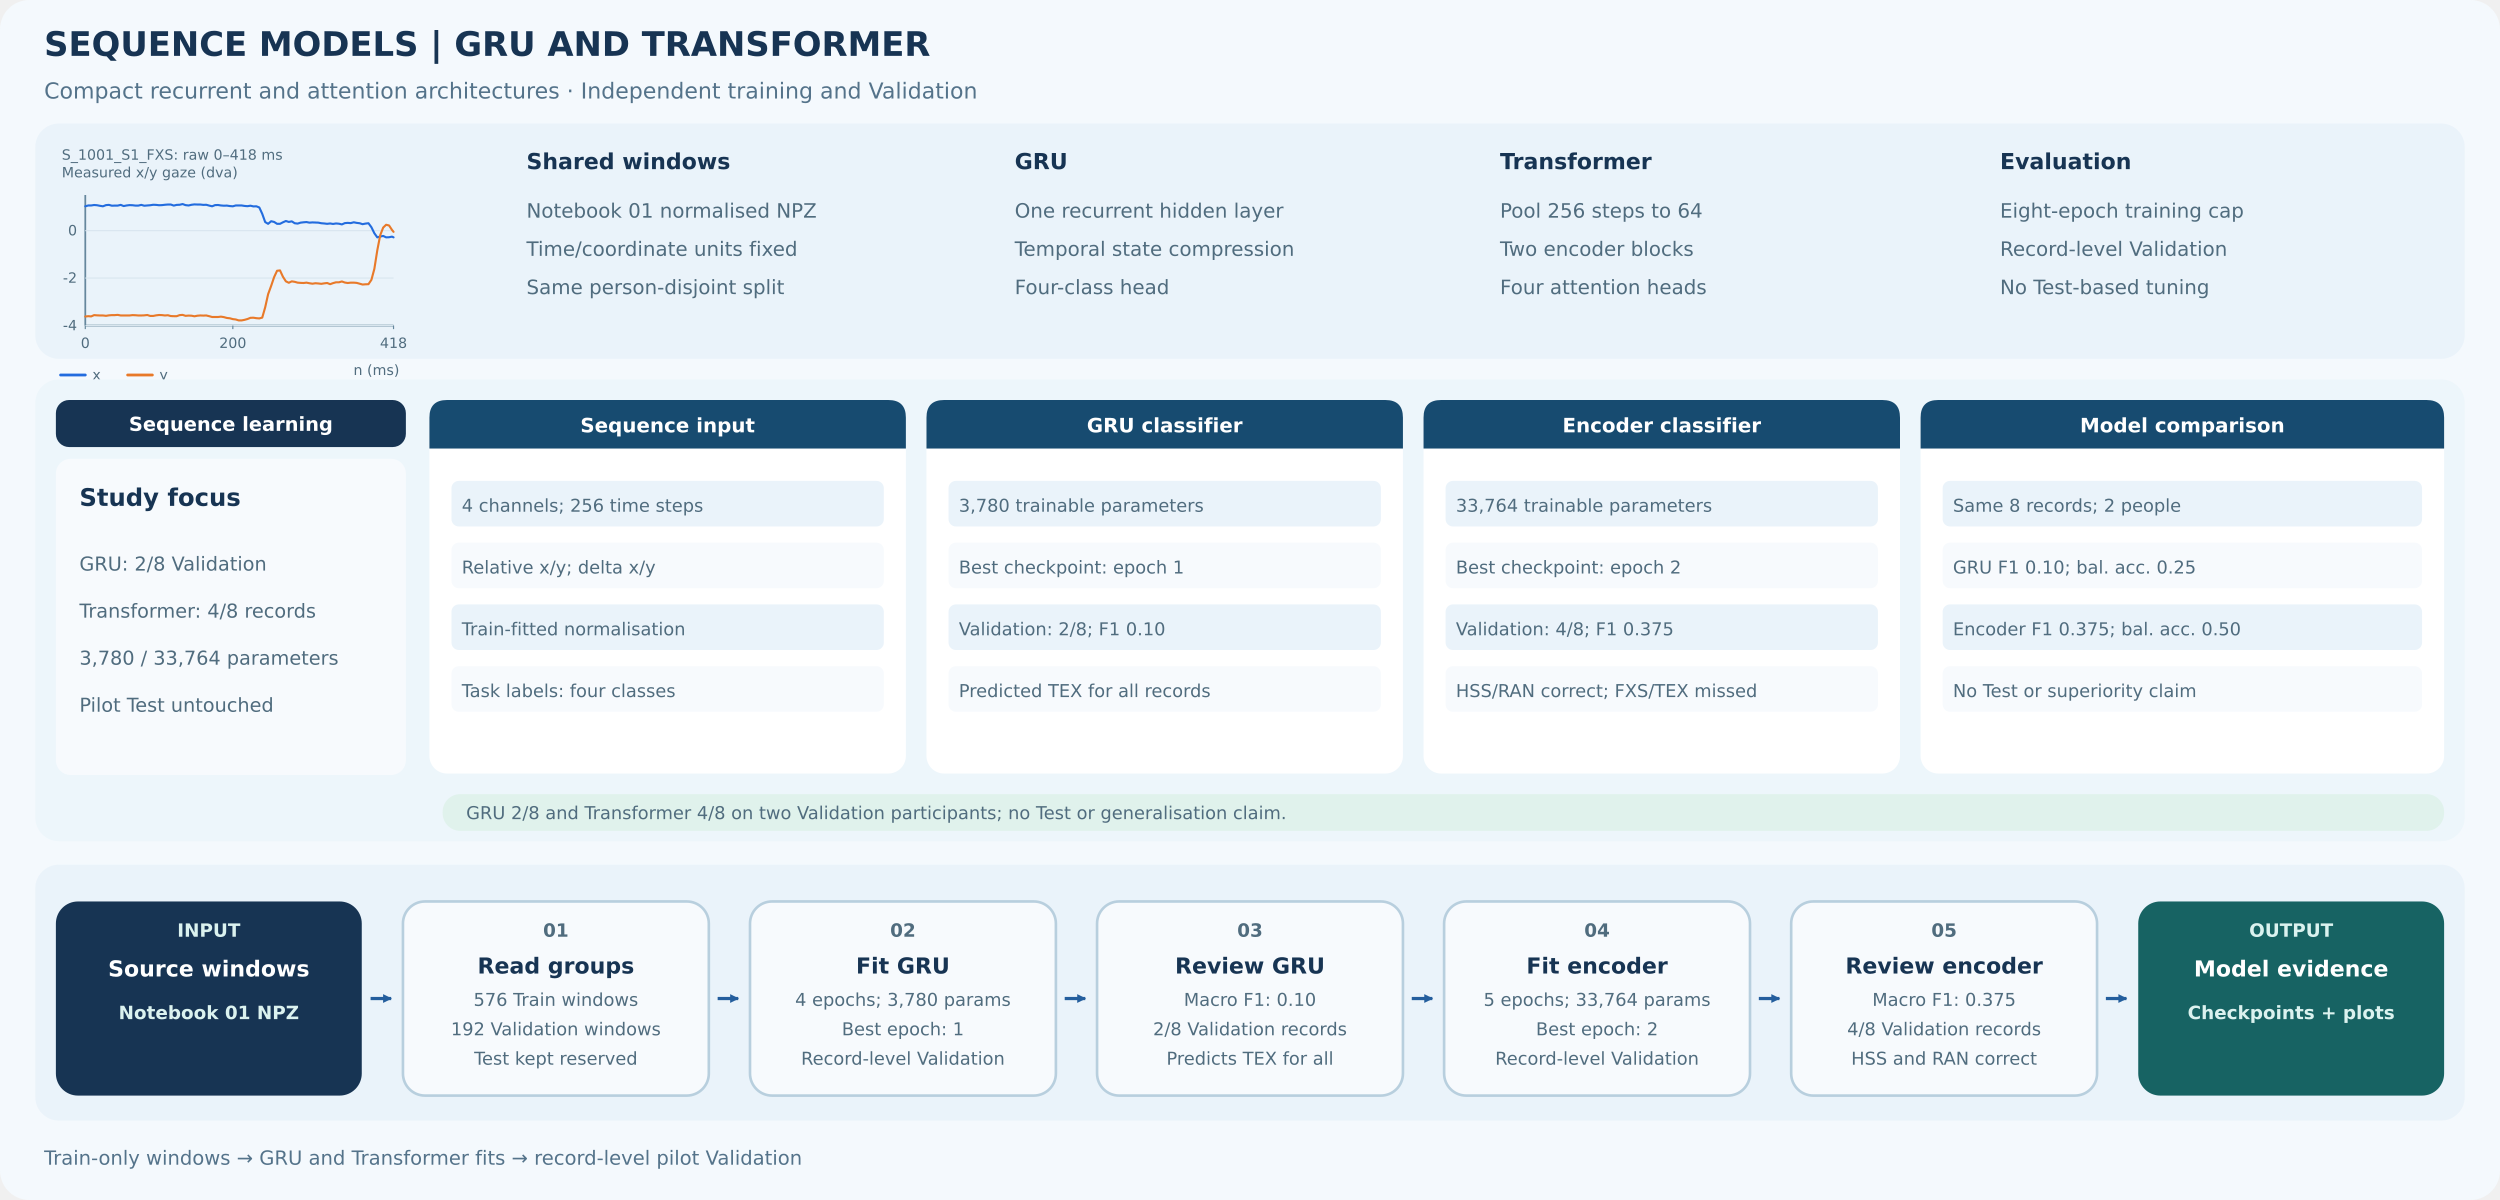
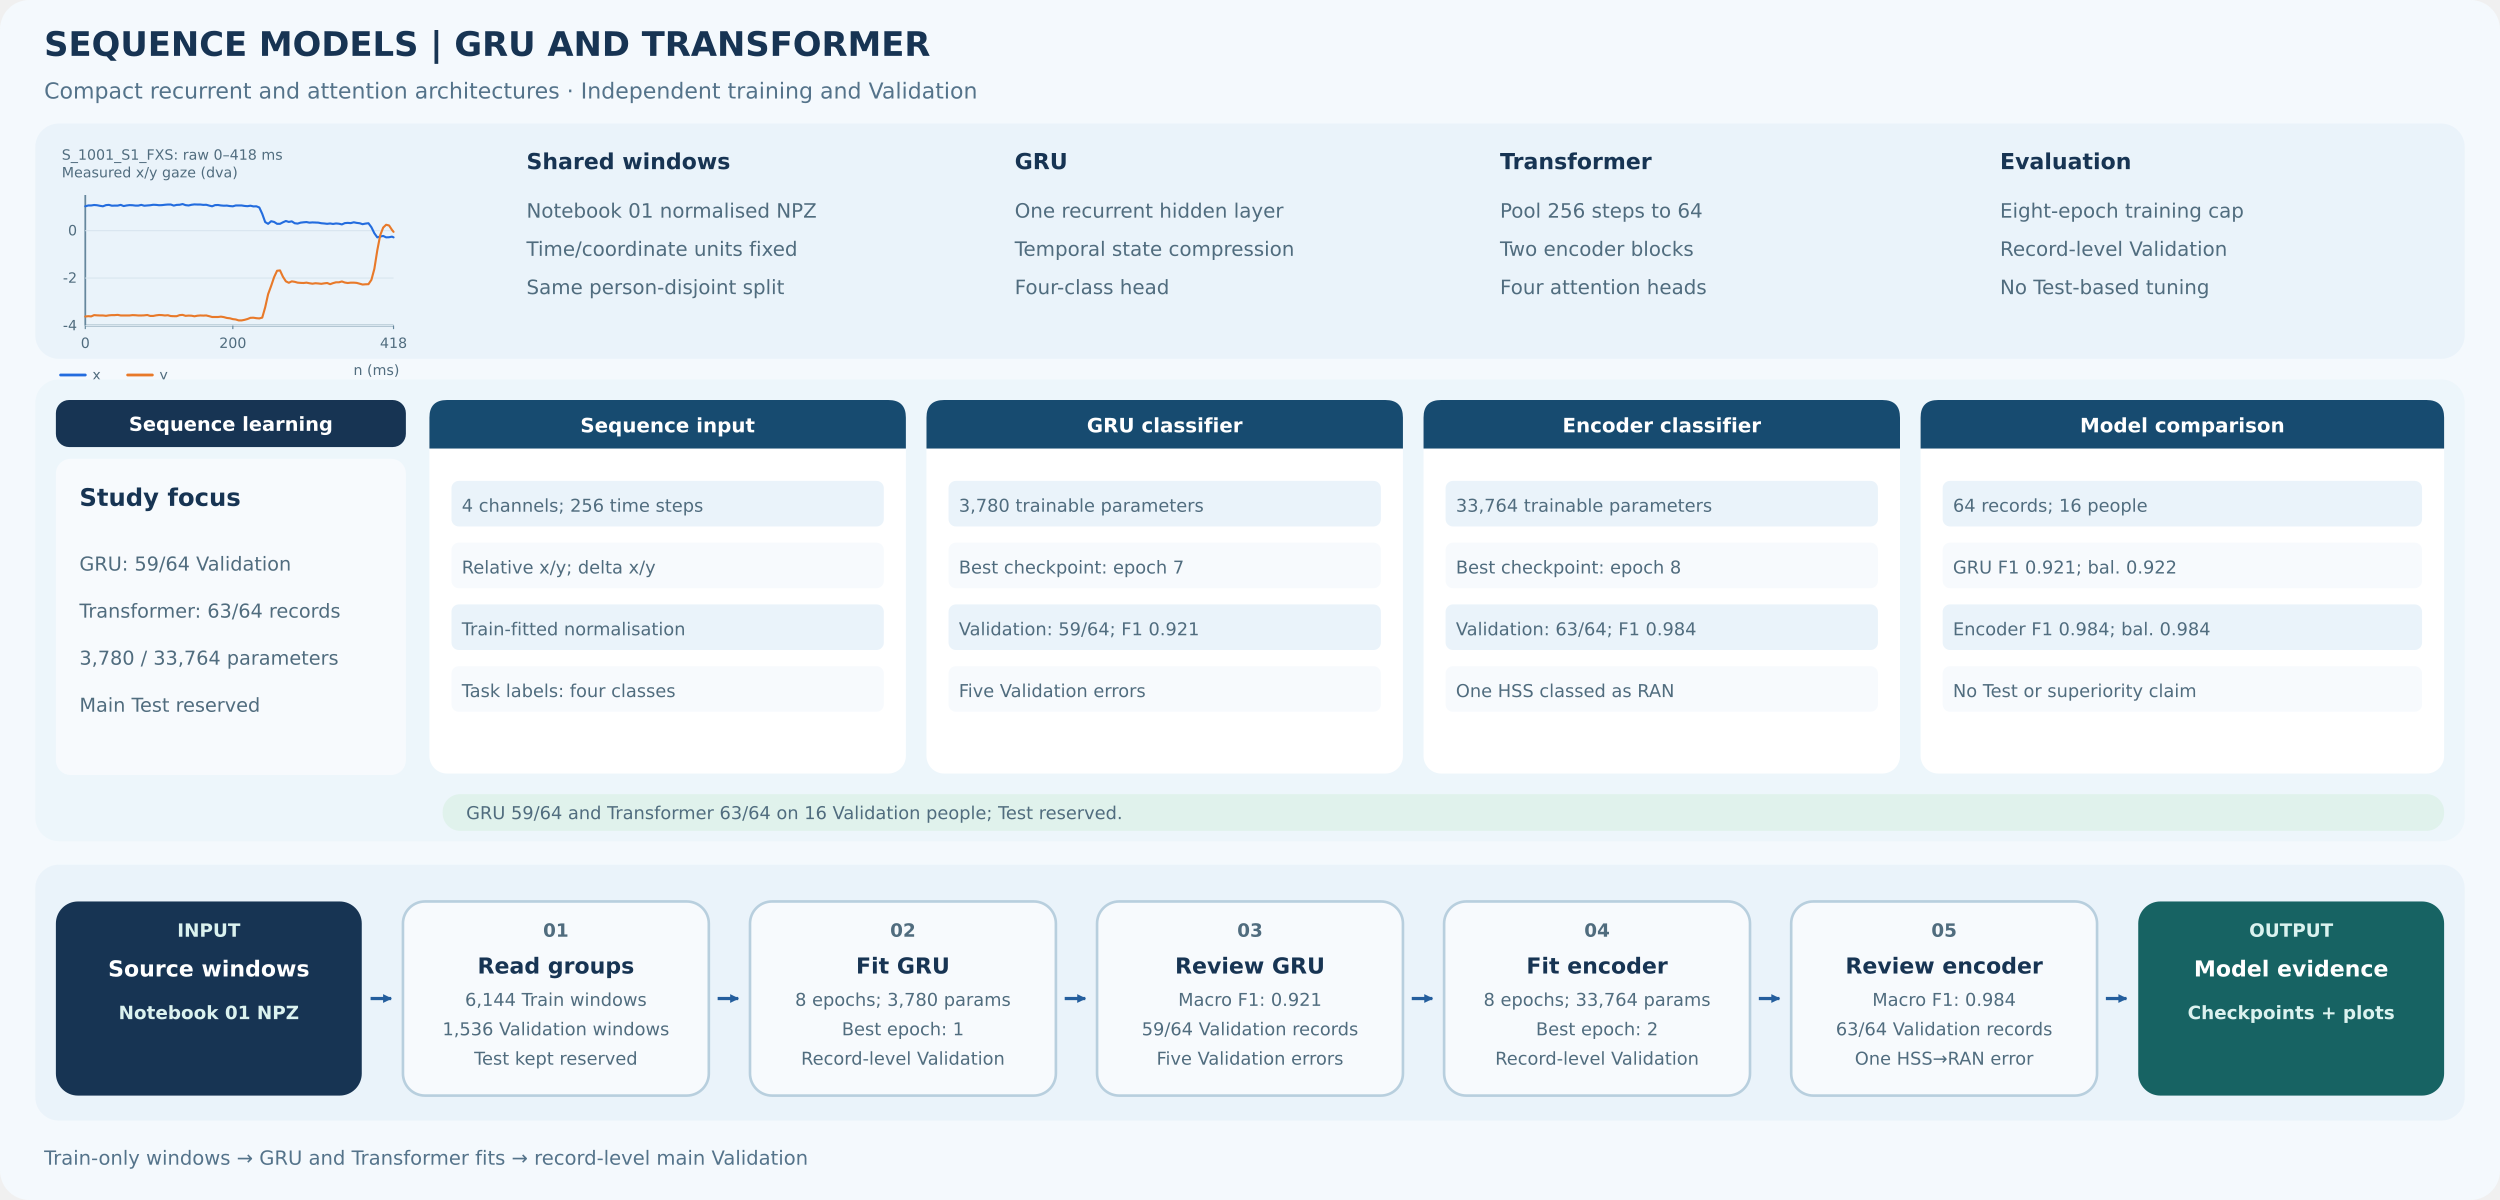
<svg xmlns="http://www.w3.org/2000/svg" width="1700" height="816" viewBox="0 0 1700 816" role="img" aria-labelledby="svg-title svg-desc">
  <defs>
    <style>
.title{font:700 23px DejaVu Sans,Arial,sans-serif;fill:#173453}.subtitle{font:400 15px DejaVu Sans,Arial,sans-serif;fill:#54738A}.sourceheading{font:700 11.5px DejaVu Sans,Arial,sans-serif;fill:#53738A}.sourcebody{font:400 13px DejaVu Sans,Arial,sans-serif;fill:#173453}.ctxhead{font:700 15px DejaVu Sans,Arial,sans-serif;fill:#173453}.ctxbody{font:400 13.5px DejaVu Sans,Arial,sans-serif;fill:#506C7E}.focushead{font:700 16.5px DejaVu Sans,Arial,sans-serif;fill:#173453}.focusbody{font:400 13.1px DejaVu Sans,Arial,sans-serif;fill:#506C7E}.sectionlabel{font:700 13.2px DejaVu Sans,Arial,sans-serif;fill:white}.panelhead{font:700 13.5px DejaVu Sans,Arial,sans-serif;fill:white}.panelbody{font:400 12.1px DejaVu Sans,Arial,sans-serif;fill:#506C7E}.nodeid{font:700 12.5px DejaVu Sans,Arial,sans-serif;fill:#506C7E}.nodetitle{font:700 15px DejaVu Sans,Arial,sans-serif;fill:#173453}.nodedesc{font:400 12.1px DejaVu Sans,Arial,sans-serif;fill:#506C7E}.endnodeid{font:700 12.5px DejaVu Sans,Arial,sans-serif;fill:#DBF2EF}.endnodetitle{font:700 15px DejaVu Sans,Arial,sans-serif;fill:white}.footer{font:400 13.3px DejaVu Sans,Arial,sans-serif;fill:#54738A}.overview-id{font:700 11.3px DejaVu Sans,Arial,sans-serif;fill:#506C7E}.overview-title{font:700 12.9px DejaVu Sans,Arial,sans-serif;fill:#173453}.overview-body{font:400 10.9px DejaVu Sans,Arial,sans-serif;fill:#506C7E}.overview-terminal-id{font:700 11.3px DejaVu Sans,Arial,sans-serif;fill:#DBF2EF}.overview-terminal-title{font:700 12.9px DejaVu Sans,Arial,sans-serif;fill:#FFFFFF}.overview-terminal-body{font:400 10.9px DejaVu Sans,Arial,sans-serif;fill:#DBF2EF}</style>
    <marker id="arr" markerWidth="6" markerHeight="6" refX="5.5" refY="3" orient="auto" markerUnits="userSpaceOnUse">
      <path d="M0 0 L6 3 L0 6 Z" fill="#245E9D" />
    </marker>
  </defs>
  <rect x="0" y="0" width="1700" height="816" rx="20" fill="#F4F9FD" stroke="none" stroke-width="1" />
  <g id="band-0-header">
    <text x="30" y="38" class="title">SEQUENCE MODELS | GRU AND TRANSFORMER</text>
    <text x="30" y="67" class="subtitle">Compact recurrent and attention architectures · Independent training and Validation</text>
  </g>
  <g id="band-1-context">
    <rect x="24" y="84" width="1652" height="160" rx="16" fill="#EAF3FA" stroke-width="2" />
    <g id="source-record" aria-label="Measured horizontal and vertical gaze excerpt from original GazeBase record S_1001_S1_FXS" transform="translate(-204.4 -153) scale(0.8)">
      <text x="308" y="327" class="panelbody">S_1001_S1_FXS: raw 0–418 ms</text>
      <text x="308" y="342" class="panelbody">Measured x/y gaze (dva)</text>
      <line x1="328" y1="357" x2="328" y2="468" stroke="#66879D" stroke-width="1.5" />
      <line x1="328" y1="468" x2="590" y2="468" stroke="#66879D" stroke-width="1.5" />
      <line x1="328" y1="468" x2="590" y2="468" stroke="#D9E6EF" stroke-width="1" />
      <text x="321" y="472" class="panelbody" text-anchor="end">-4</text>
      <line x1="328" y1="427.6" x2="590" y2="427.6" stroke="#D9E6EF" stroke-width="1" />
      <text x="321" y="431.6" class="panelbody" text-anchor="end">-2</text>
      <line x1="328" y1="387.3" x2="590" y2="387.3" stroke="#D9E6EF" stroke-width="1" />
      <text x="321" y="391.3" class="panelbody" text-anchor="end">0</text>
      <line x1="328" y1="468" x2="328" y2="471" stroke="#66879D" stroke-width="1" />
      <text x="328" y="487" class="panelbody" text-anchor="middle">0</text>
      <line x1="453.4" y1="468" x2="453.4" y2="471" stroke="#66879D" stroke-width="1" />
      <text x="453.4" y="487" class="panelbody" text-anchor="middle">200</text>
      <line x1="590" y1="468" x2="590" y2="471" stroke="#66879D" stroke-width="1" />
      <text x="590" y="487" class="panelbody" text-anchor="middle">418</text>
      <path d="M328.0 366.6 L330.5 365.9 L333.0 365.9 L335.5 365.5 L338.0 365.7 L340.5 366.2 L343.0 366.6 L345.6 365.6 L348.1 365.4 L350.6 366.1 L353.1 366.0 L355.6 366.0 L358.1 365.4 L360.6 366.4 L363.1 365.9 L365.6 365.6 L368.1 365.7 L370.6 366.0 L373.1 366.0 L375.6 365.4 L378.1 366.1 L380.7 365.9 L383.2 365.7 L385.7 365.3 L388.2 365.4 L390.7 365.7 L393.2 365.6 L395.7 365.3 L398.2 365.1 L400.7 365.1 L403.2 366.0 L405.7 365.4 L408.2 365.3 L410.7 364.7 L413.2 365.6 L415.8 365.9 L418.3 365.3 L420.8 365.0 L423.3 365.1 L425.8 365.1 L428.3 365.4 L430.8 365.3 L433.3 366.0 L435.8 366.6 L438.3 365.6 L440.8 365.5 L443.3 365.9 L445.8 366.1 L448.3 366.0 L450.9 366.4 L453.4 366.6 L455.9 365.9 L458.4 365.9 L460.9 365.9 L463.4 366.3 L465.9 366.5 L468.4 366.1 L470.9 366.7 L473.4 366.6 L475.9 367.6 L478.4 373.0 L480.9 380.0 L483.4 381.5 L486.0 379.3 L488.5 379.9 L491.0 381.5 L493.5 381.5 L496.0 380.2 L498.5 379.1 L501.0 379.9 L503.5 379.4 L506.0 381.0 L508.5 381.3 L511.0 380.5 L513.5 380.2 L516.0 380.0 L518.5 380.5 L521.1 380.3 L523.6 380.4 L526.1 380.5 L528.6 381.0 L531.1 381.2 L533.6 381.5 L536.1 381.2 L538.6 381.6 L541.1 381.2 L543.6 381.4 L546.1 382.0 L548.6 380.9 L551.1 380.7 L553.6 380.9 L556.2 380.2 L558.7 380.7 L561.2 381.0 L563.7 381.8 L566.2 381.3 L568.7 381.0 L571.2 384.4 L573.7 389.5 L576.2 393.0 L578.7 392.3 L581.2 391.8 L583.7 393.0 L586.2 392.9 L588.7 392.4 L590.0 393.0" fill="none" stroke="#236CDE" stroke-width="1.8" stroke-linecap="round" stroke-linejoin="round" />
      <path d="M328.0 460.3 L330.5 460.0 L333.0 460.2 L335.5 459.1 L338.0 459.3 L340.5 459.4 L343.0 459.4 L345.6 459.7 L348.1 459.3 L350.6 459.1 L353.1 459.1 L355.6 458.9 L358.1 459.4 L360.6 459.4 L363.1 459.4 L365.6 459.4 L368.1 459.1 L370.6 459.2 L373.1 459.4 L375.6 459.4 L378.1 459.3 L380.7 459.0 L383.2 459.8 L385.7 459.8 L388.2 459.3 L390.7 459.0 L393.2 459.1 L395.7 459.4 L398.2 459.2 L400.7 459.9 L403.2 460.0 L405.7 460.0 L408.2 459.1 L410.7 458.9 L413.2 459.7 L415.8 459.5 L418.3 459.6 L420.8 460.1 L423.3 459.6 L425.8 459.4 L428.3 459.5 L430.8 459.4 L433.3 460.0 L435.8 460.7 L438.3 460.7 L440.8 460.7 L443.3 460.4 L445.8 460.8 L448.3 461.5 L450.9 461.8 L453.4 462.5 L455.9 462.8 L458.4 463.6 L460.9 463.6 L463.4 463.1 L465.9 462.4 L468.4 461.4 L470.9 461.3 L473.4 461.7 L475.9 461.9 L478.4 461.2 L480.9 452.5 L483.4 441.3 L486.0 434.2 L488.5 426.8 L491.0 421.4 L493.5 421.1 L496.0 426.5 L498.5 430.4 L501.0 431.6 L503.5 430.4 L506.0 430.8 L508.5 431.5 L511.0 431.7 L513.5 431.8 L516.0 431.5 L518.5 432.0 L521.1 432.4 L523.6 432.0 L526.1 432.2 L528.6 432.5 L531.1 432.1 L533.6 431.8 L536.1 432.8 L538.6 431.9 L541.1 431.2 L543.6 431.2 L546.1 430.5 L548.6 431.4 L551.1 431.8 L553.6 431.5 L556.2 431.5 L558.7 431.7 L561.2 432.4 L563.7 433.1 L566.2 432.9 L568.7 432.8 L571.2 429.1 L573.7 419.8 L576.2 404.0 L578.7 391.1 L581.2 384.7 L583.7 382.3 L586.2 382.9 L588.7 386.7 L590.0 388.3" fill="none" stroke="#E87929" stroke-width="1.8" stroke-linecap="round" stroke-linejoin="round" />
      <path d="M307 510 L328 510" fill="none" stroke="#236CDE" stroke-width="2.4" stroke-linecap="round" stroke-linejoin="round" />
      <text x="334" y="514" class="panelbody">x</text>
      <path d="M364 510 L385 510" fill="none" stroke="#E87929" stroke-width="2.4" stroke-linecap="round" stroke-linejoin="round" />
      <text x="391" y="514" class="panelbody">y</text>
      <text x="595" y="510" class="panelbody" text-anchor="end">n (ms)</text>
    </g>
    <g id="context-1">
      <text x="358" y="115" class="ctxhead">Shared windows</text>
      <text x="358" y="148" class="ctxbody">Notebook 01 normalised NPZ</text>
      <text x="358" y="174" class="ctxbody">Time/coordinate units fixed</text>
      <text x="358" y="200" class="ctxbody">Same person-disjoint split</text>
    </g>
    <g id="context-2">
      <text x="690" y="115" class="ctxhead">GRU</text>
      <text x="690" y="148" class="ctxbody">One recurrent hidden layer</text>
      <text x="690" y="174" class="ctxbody">Temporal state compression</text>
      <text x="690" y="200" class="ctxbody">Four-class head</text>
    </g>
    <g id="context-3">
      <text x="1020" y="115" class="ctxhead">Transformer</text>
      <text x="1020" y="148" class="ctxbody">Pool 256 steps to 64</text>
      <text x="1020" y="174" class="ctxbody">Two encoder blocks</text>
      <text x="1020" y="200" class="ctxbody">Four attention heads</text>
    </g>
    <g id="context-4">
      <text x="1360" y="115" class="ctxhead">Evaluation</text>
      <text x="1360" y="148" class="ctxbody">Eight-epoch training cap</text>
      <text x="1360" y="174" class="ctxbody">Record-level Validation</text>
      <text x="1360" y="200" class="ctxbody">No Test-based tuning</text>
    </g>
  </g>
  <g id="band-2-analysis">
    <rect x="24" y="258" width="1652" height="314" rx="16" fill="#EDF6FB" stroke-width="1.5" />
    <g id="focus">
      <rect x="38" y="272" width="238" height="32" rx="9" fill="#173453" stroke-width="1.5" />
      <text x="157" y="293" class="sectionlabel" text-anchor="middle">Sequence learning</text>
      <rect x="38" y="312" width="238" height="215" rx="10" fill="#F7FAFD" stroke-width="1.5" />
      <text x="54" y="344" class="focushead">Study focus</text>
-       <text x="54" y="388" class="focusbody">GRU: 2/8 Validation</text>
-       <text x="54" y="420" class="focusbody">Transformer: 4/8 records</text>
+       <text x="54" y="388" class="focusbody">GRU: 59/64 Validation</text>
+       <text x="54" y="420" class="focusbody">Transformer: 63/64 records</text>
      <text x="54" y="452" class="focusbody">3,780 / 33,764 parameters</text>
-       <text x="54" y="484" class="focusbody">Pilot Test untouched</text>
+       <text x="54" y="484" class="focusbody">Main Test reserved</text>
    </g>
    <g id="panels">
      <g id="panel-1">
        <rect x="292" y="272" width="324" height="254" rx="12" fill="#FFFFFF" stroke-width="1.5" />
        <path d="M304 272 H604 Q616 272 616 284 V305 H292 V284 Q292 272 304 272Z" fill="#174B70" />
        <text x="454" y="294" class="panelhead" text-anchor="middle">Sequence input</text>
        <g id="scientific-panel-1">
          <rect x="307" y="327" width="294" height="31" rx="5" fill="#EAF3FA" stroke-width="0" />
          <text x="314" y="348" class="panelbody">4 channels; 256 time steps</text>
          <rect x="307" y="369" width="294" height="31" rx="5" fill="#F7FAFD" stroke-width="0" />
          <text x="314" y="390" class="panelbody">Relative x/y; delta x/y</text>
          <rect x="307" y="411" width="294" height="31" rx="5" fill="#EAF3FA" stroke-width="0" />
          <text x="314" y="432" class="panelbody">Train-fitted normalisation</text>
          <rect x="307" y="453" width="294" height="31" rx="5" fill="#F7FAFD" stroke-width="0" />
          <text x="314" y="474" class="panelbody">Task labels: four classes</text>
        </g>
      </g>
      <g id="panel-2">
        <rect x="630" y="272" width="324" height="254" rx="12" fill="#FFFFFF" stroke-width="1.5" />
        <path d="M642 272 H942 Q954 272 954 284 V305 H630 V284 Q630 272 642 272Z" fill="#174B70" />
        <text x="792" y="294" class="panelhead" text-anchor="middle">GRU classifier</text>
        <g id="scientific-panel-2">
          <rect x="645" y="327" width="294" height="31" rx="5" fill="#EAF3FA" stroke-width="0" />
          <text x="652" y="348" class="panelbody">3,780 trainable parameters</text>
          <rect x="645" y="369" width="294" height="31" rx="5" fill="#F7FAFD" stroke-width="0" />
-           <text x="652" y="390" class="panelbody">Best checkpoint: epoch 1</text>
+           <text x="652" y="390" class="panelbody">Best checkpoint: epoch 7</text>
          <rect x="645" y="411" width="294" height="31" rx="5" fill="#EAF3FA" stroke-width="0" />
-           <text x="652" y="432" class="panelbody">Validation: 2/8; F1 0.10</text>
+           <text x="652" y="432" class="panelbody">Validation: 59/64; F1 0.921</text>
          <rect x="645" y="453" width="294" height="31" rx="5" fill="#F7FAFD" stroke-width="0" />
-           <text x="652" y="474" class="panelbody">Predicted TEX for all records</text>
+           <text x="652" y="474" class="panelbody">Five Validation errors</text>
        </g>
      </g>
      <g id="panel-3">
        <rect x="968" y="272" width="324" height="254" rx="12" fill="#FFFFFF" stroke-width="1.5" />
        <path d="M980 272 H1280 Q1292 272 1292 284 V305 H968 V284 Q968 272 980 272Z" fill="#174B70" />
        <text x="1130" y="294" class="panelhead" text-anchor="middle">Encoder classifier</text>
        <g id="scientific-panel-3">
          <rect x="983" y="327" width="294" height="31" rx="5" fill="#EAF3FA" stroke-width="0" />
          <text x="990" y="348" class="panelbody">33,764 trainable parameters</text>
          <rect x="983" y="369" width="294" height="31" rx="5" fill="#F7FAFD" stroke-width="0" />
-           <text x="990" y="390" class="panelbody">Best checkpoint: epoch 2</text>
+           <text x="990" y="390" class="panelbody">Best checkpoint: epoch 8</text>
          <rect x="983" y="411" width="294" height="31" rx="5" fill="#EAF3FA" stroke-width="0" />
-           <text x="990" y="432" class="panelbody">Validation: 4/8; F1 0.375</text>
+           <text x="990" y="432" class="panelbody">Validation: 63/64; F1 0.984</text>
          <rect x="983" y="453" width="294" height="31" rx="5" fill="#F7FAFD" stroke-width="0" />
-           <text x="990" y="474" class="panelbody">HSS/RAN correct; FXS/TEX missed</text>
+           <text x="990" y="474" class="panelbody">One HSS classed as RAN</text>
        </g>
      </g>
      <g id="panel-4">
        <rect x="1306" y="272" width="356" height="254" rx="12" fill="#FFFFFF" stroke-width="1.5" />
        <path d="M1318 272 H1650 Q1662 272 1662 284 V305 H1306 V284 Q1306 272 1318 272Z" fill="#174B70" />
        <text x="1484" y="294" class="panelhead" text-anchor="middle">Model comparison</text>
        <g id="scientific-panel-4">
          <rect x="1321" y="327" width="326" height="31" rx="5" fill="#EAF3FA" stroke-width="0" />
-           <text x="1328" y="348" class="panelbody">Same 8 records; 2 people</text>
+           <text x="1328" y="348" class="panelbody">64 records; 16 people</text>
          <rect x="1321" y="369" width="326" height="31" rx="5" fill="#F7FAFD" stroke-width="0" />
-           <text x="1328" y="390" class="panelbody">GRU F1 0.10; bal. acc. 0.25</text>
+           <text x="1328" y="390" class="panelbody">GRU F1 0.921; bal. 0.922</text>
          <rect x="1321" y="411" width="326" height="31" rx="5" fill="#EAF3FA" stroke-width="0" />
-           <text x="1328" y="432" class="panelbody">Encoder F1 0.375; bal. acc. 0.50</text>
+           <text x="1328" y="432" class="panelbody">Encoder F1 0.984; bal. 0.984</text>
          <rect x="1321" y="453" width="326" height="31" rx="5" fill="#F7FAFD" stroke-width="0" />
          <text x="1328" y="474" class="panelbody">No Test or superiority claim</text>
        </g>
      </g>
    </g>
    <g id="scientific-note">
      <rect x="301" y="540" width="1361" height="25" rx="12" fill="#E0F2EC" stroke-width="1.5" />
-       <text x="317" y="557" class="panelbody">GRU 2/8 and Transformer 4/8 on two Validation participants; no Test or generalisation claim.</text>
+       <text x="317" y="557" class="panelbody">GRU 59/64 and Transformer 63/64 on 16 Validation people; Test reserved.</text>
    </g>
  </g>
  <g id="band-3-workflow">
    <rect x="24" y="588" width="1652" height="174" rx="16" fill="#EAF3FA" stroke-width="2" />
    <g id="nodes">
      <g id="node-0">
        <rect x="38" y="613" width="208" height="132" rx="15" fill="#173453" stroke-width="1.8" />
        <text x="142" y="637" class="endnodeid" text-anchor="middle">INPUT</text>
        <text x="142" y="664" class="endnodetitle" text-anchor="middle">Source windows</text>
        <text x="142" y="693" class="endnodeid" text-anchor="middle">Notebook 01 NPZ</text>
      </g>
      <g id="node-1">
        <rect x="274" y="613" width="208" height="132" rx="15" fill="#F7FAFD" stroke="#B8CFDE" stroke-width="1.8" />
        <text x="378" y="637" class="nodeid" text-anchor="middle">01</text>
        <text x="378" y="662" class="nodetitle" text-anchor="middle">Read groups</text>
-         <text x="378" y="684" class="nodedesc" text-anchor="middle">576 Train windows</text>
-         <text x="378" y="704" class="nodedesc" text-anchor="middle">192 Validation windows</text>
+         <text x="378" y="684" class="nodedesc" text-anchor="middle">6,144 Train windows</text>
+         <text x="378" y="704" class="nodedesc" text-anchor="middle">1,536 Validation windows</text>
        <text x="378" y="724" class="nodedesc" text-anchor="middle">Test kept reserved</text>
      </g>
      <g id="node-2">
        <rect x="510" y="613" width="208" height="132" rx="15" fill="#F7FAFD" stroke="#B8CFDE" stroke-width="1.8" />
        <text x="614" y="637" class="nodeid" text-anchor="middle">02</text>
        <text x="614" y="662" class="nodetitle" text-anchor="middle">Fit GRU</text>
-         <text x="614" y="684" class="nodedesc" text-anchor="middle">4 epochs; 3,780 params</text>
+         <text x="614" y="684" class="nodedesc" text-anchor="middle">8 epochs; 3,780 params</text>
        <text x="614" y="704" class="nodedesc" text-anchor="middle">Best epoch: 1</text>
        <text x="614" y="724" class="nodedesc" text-anchor="middle">Record-level Validation</text>
      </g>
      <g id="node-3">
        <rect x="746" y="613" width="208" height="132" rx="15" fill="#F7FAFD" stroke="#B8CFDE" stroke-width="1.8" />
        <text x="850" y="637" class="nodeid" text-anchor="middle">03</text>
        <text x="850" y="662" class="nodetitle" text-anchor="middle">Review GRU</text>
-         <text x="850" y="684" class="nodedesc" text-anchor="middle">Macro F1: 0.10</text>
-         <text x="850" y="704" class="nodedesc" text-anchor="middle">2/8 Validation records</text>
-         <text x="850" y="724" class="nodedesc" text-anchor="middle">Predicts TEX for all</text>
+         <text x="850" y="684" class="nodedesc" text-anchor="middle">Macro F1: 0.921</text>
+         <text x="850" y="704" class="nodedesc" text-anchor="middle">59/64 Validation records</text>
+         <text x="850" y="724" class="nodedesc" text-anchor="middle">Five Validation errors</text>
      </g>
      <g id="node-4">
        <rect x="982" y="613" width="208" height="132" rx="15" fill="#F7FAFD" stroke="#B8CFDE" stroke-width="1.8" />
        <text x="1086" y="637" class="nodeid" text-anchor="middle">04</text>
        <text x="1086" y="662" class="nodetitle" text-anchor="middle">Fit encoder</text>
-         <text x="1086" y="684" class="nodedesc" text-anchor="middle">5 epochs; 33,764 params</text>
+         <text x="1086" y="684" class="nodedesc" text-anchor="middle">8 epochs; 33,764 params</text>
        <text x="1086" y="704" class="nodedesc" text-anchor="middle">Best epoch: 2</text>
        <text x="1086" y="724" class="nodedesc" text-anchor="middle">Record-level Validation</text>
      </g>
      <g id="node-5">
        <rect x="1218" y="613" width="208" height="132" rx="15" fill="#F7FAFD" stroke="#B8CFDE" stroke-width="1.8" />
        <text x="1322" y="637" class="nodeid" text-anchor="middle">05</text>
        <text x="1322" y="662" class="nodetitle" text-anchor="middle">Review encoder</text>
-         <text x="1322" y="684" class="nodedesc" text-anchor="middle">Macro F1: 0.375</text>
-         <text x="1322" y="704" class="nodedesc" text-anchor="middle">4/8 Validation records</text>
-         <text x="1322" y="724" class="nodedesc" text-anchor="middle">HSS and RAN correct</text>
+         <text x="1322" y="684" class="nodedesc" text-anchor="middle">Macro F1: 0.984</text>
+         <text x="1322" y="704" class="nodedesc" text-anchor="middle">63/64 Validation records</text>
+         <text x="1322" y="724" class="nodedesc" text-anchor="middle">One HSS→RAN error</text>
      </g>
      <g id="node-6">
        <rect x="1454" y="613" width="208" height="132" rx="15" fill="#176363" stroke-width="1.8" />
        <text x="1558" y="637" class="endnodeid" text-anchor="middle">OUTPUT</text>
        <text x="1558" y="664" class="endnodetitle" text-anchor="middle">Model evidence</text>
        <text x="1558" y="693" class="endnodeid" text-anchor="middle">Checkpoints + plots</text>
      </g>
    </g>
    <g id="connectors">
      <line x1="252" y1="679" x2="266" y2="679" stroke="#245E9D" stroke-width="2.2" marker-end="url(#arr)" />
      <line x1="488" y1="679" x2="502" y2="679" stroke="#245E9D" stroke-width="2.2" marker-end="url(#arr)" />
      <line x1="724" y1="679" x2="738" y2="679" stroke="#245E9D" stroke-width="2.2" marker-end="url(#arr)" />
      <line x1="960" y1="679" x2="974" y2="679" stroke="#245E9D" stroke-width="2.2" marker-end="url(#arr)" />
      <line x1="1196" y1="679" x2="1210" y2="679" stroke="#245E9D" stroke-width="2.2" marker-end="url(#arr)" />
      <line x1="1432" y1="679" x2="1446" y2="679" stroke="#245E9D" stroke-width="2.2" marker-end="url(#arr)" />
    </g>
  </g>
  <g id="band-4-summary">
-     <text x="30" y="792" class="footer">Train-only windows → GRU and Transformer fits → record-level pilot Validation</text>
+     <text x="30" y="792" class="footer">Train-only windows → GRU and Transformer fits → record-level main Validation</text>
  </g>
</svg>
